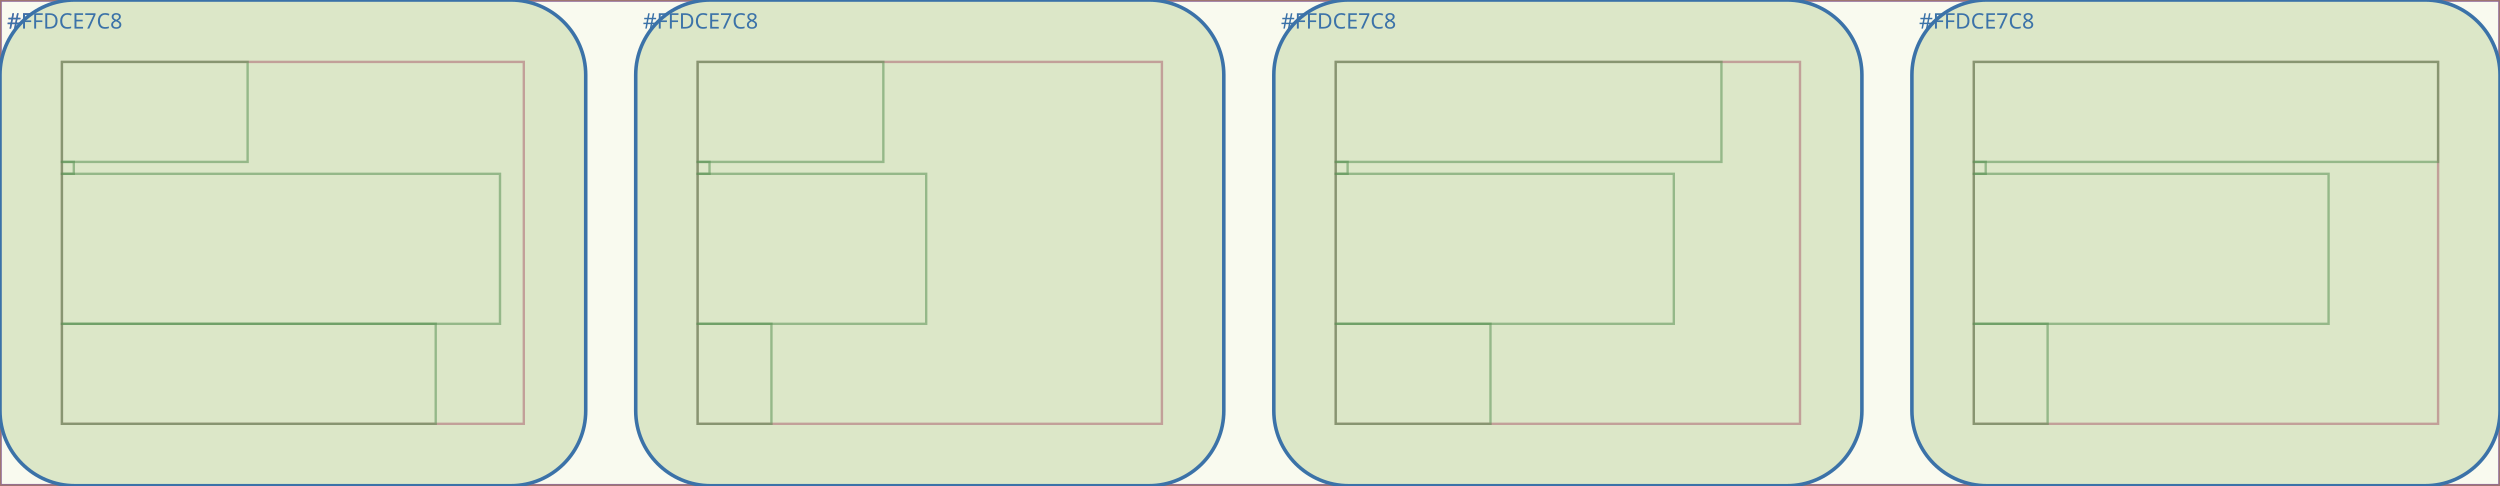
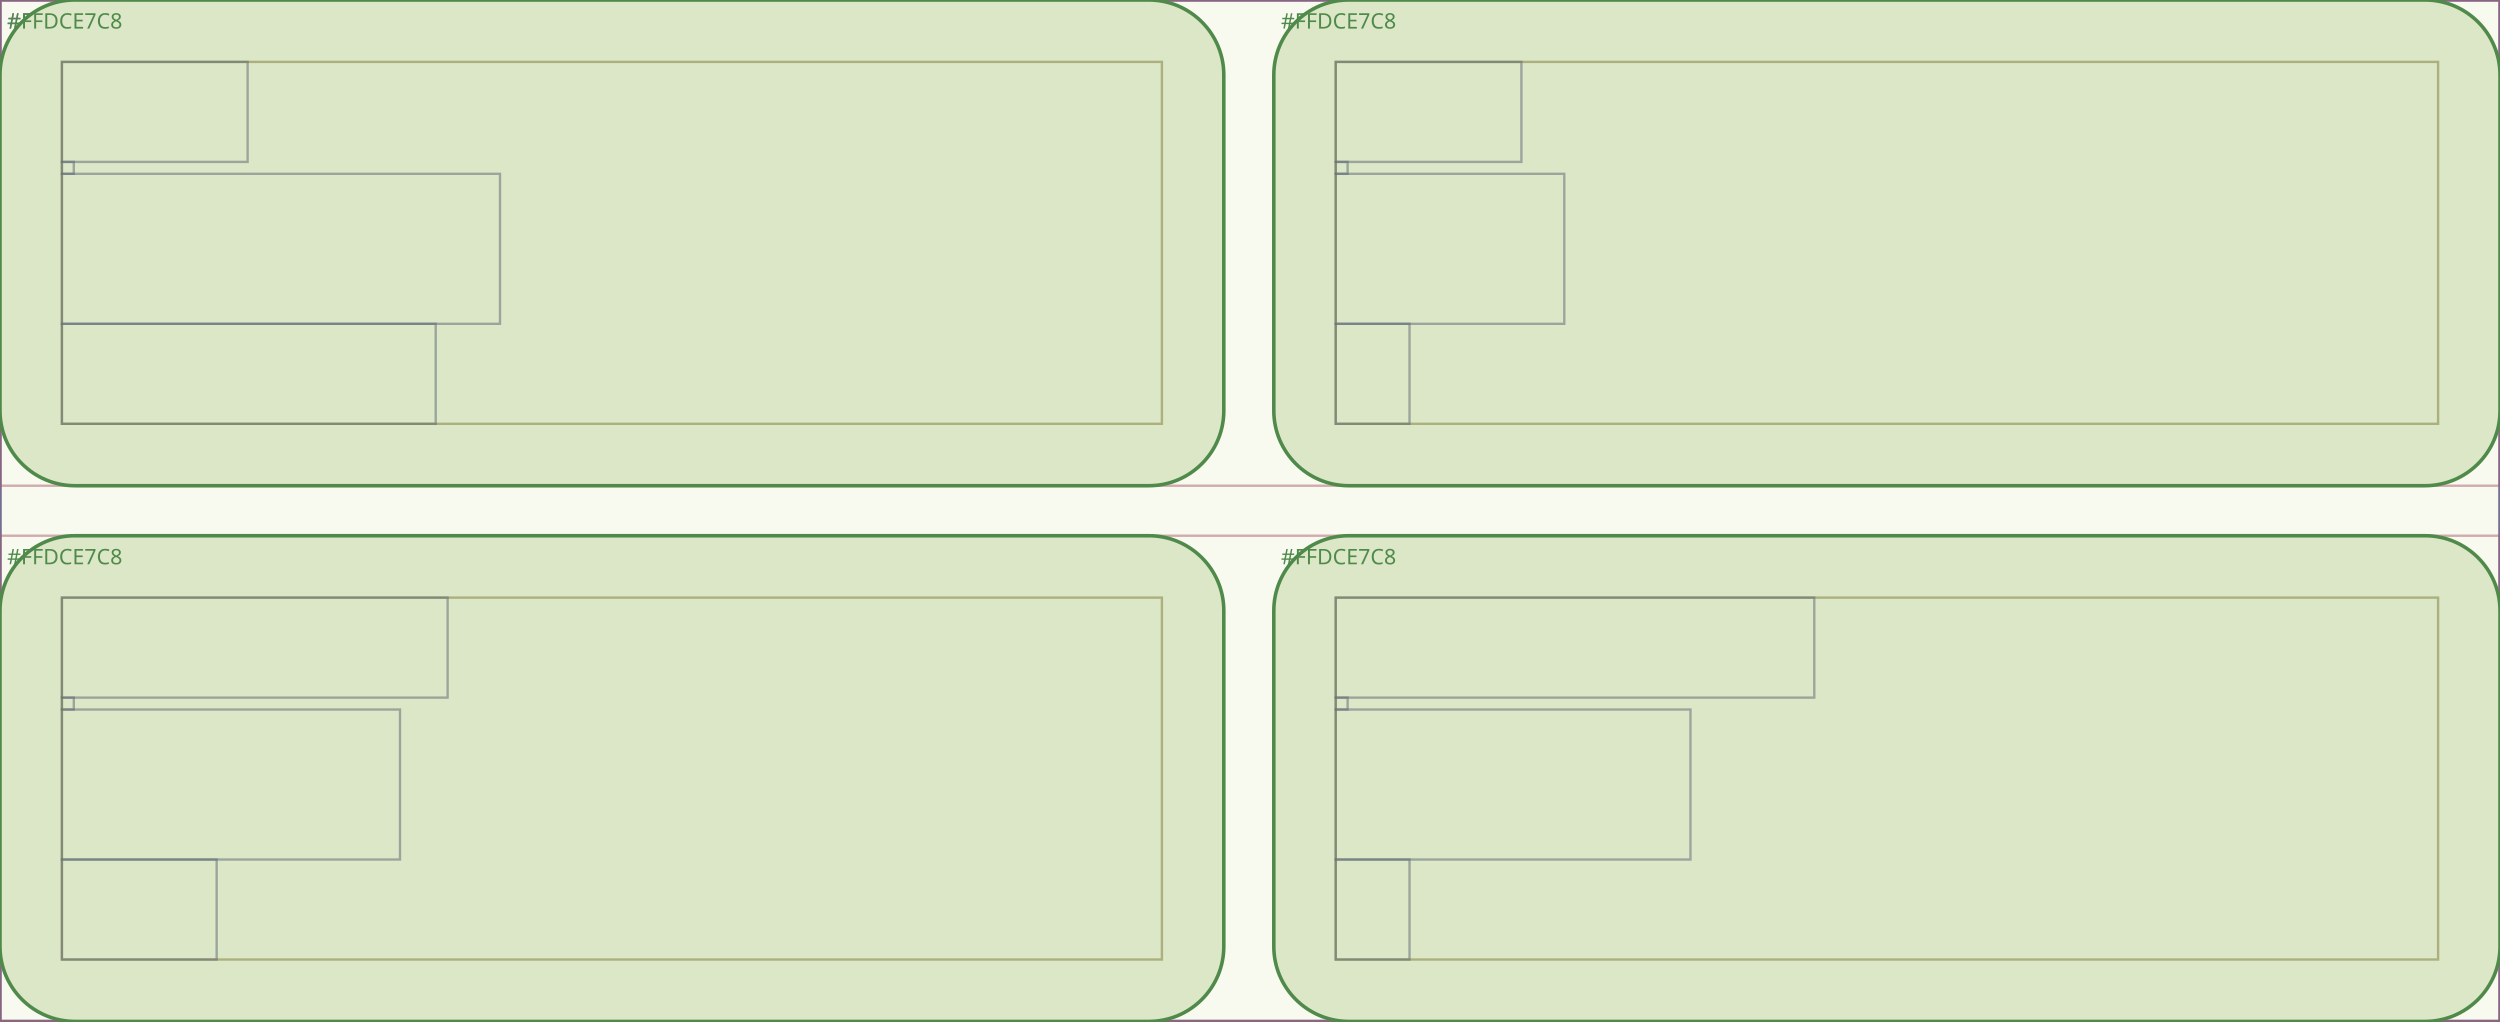
- <svg xmlns="http://www.w3.org/2000/svg" viewBox="0 0 1050 204" width="1050" height="204" role="img" aria-label="key-figures-row layout wireframe">
-   <rect width="1050" height="204" fill="#ffffff" />
+ <svg xmlns="http://www.w3.org/2000/svg" viewBox="0 0 1050 429" width="1050" height="429" role="img" aria-label="key-figures-row layout wireframe">
+   <rect width="1050" height="429" fill="#ffffff" />
  <g>
-     <rect x="0" y="0" width="1050" height="204" fill="none" fill-opacity="0" stroke="#5B6470" stroke-width="1" stroke-opacity="0.5" />
+     <rect x="0" y="0" width="1050" height="429" fill="none" fill-opacity="0" stroke="#5B6470" stroke-width="1" stroke-opacity="0.5" />
  </g>
  <g>
-     <rect x="0" y="0" width="1050" height="204" fill="none" fill-opacity="0" stroke="#2E7D6B" stroke-width="1" stroke-opacity="0.5" />
+     <rect x="0" y="0" width="1050" height="429" fill="none" fill-opacity="0" stroke="#2E7D6B" stroke-width="1" stroke-opacity="0.5" />
  </g>
  <g>
-     <rect x="0" y="0" width="1050" height="204" fill="#F9FAEF" fill-opacity="1" stroke="#8E6BA8" stroke-width="1.5" stroke-opacity="1" />
+     <rect x="0" y="0" width="1050" height="429" fill="#F9FAEF" fill-opacity="1" stroke="#8E6BA8" stroke-width="1.5" stroke-opacity="1" />
    <text x="3" y="12" font-family="system-ui, sans-serif" font-size="9" fill="#8E6BA8">#FFF9FAEF</text>
  </g>
  <g>
-     <rect x="0" y="0" width="1050" height="204" fill="none" fill-opacity="0" stroke="#B0813B" stroke-width="1" stroke-opacity="0.5" />
+     <rect x="0" y="0" width="1050" height="429" fill="none" fill-opacity="0" stroke="#B0813B" stroke-width="1" stroke-opacity="0.5" />
  </g>
  <g>
-     <path d="M31.5,0 H214.5 A31.5,31.5 0 0 1 246,31.5 V172.5 A31.5,31.5 0 0 1 214.5,204 H31.5 A31.5,31.5 0 0 1 0,172.5 V31.5 A31.5,31.5 0 0 1 31.5,0 Z" fill="#DCE7C8" fill-opacity="1" stroke="#3B72A8" stroke-width="1.5" stroke-opacity="1" />
-     <text x="3" y="12" font-family="system-ui, sans-serif" font-size="9" fill="#3B72A8">#FFDCE7C8</text>
+     <rect x="0" y="0" width="1050" height="429" fill="none" fill-opacity="0" stroke="#3B72A8" stroke-width="1" stroke-opacity="0.5" />
  </g>
  <g>
-     <rect x="26" y="26" width="194" height="152" fill="none" fill-opacity="0" stroke="#A85B6B" stroke-width="1" stroke-opacity="0.5" />
+     <rect x="0" y="0" width="1050" height="204" fill="none" fill-opacity="0" stroke="#A85B6B" stroke-width="1" stroke-opacity="0.5" />
  </g>
  <g>
-     <rect x="26" y="26" width="78" height="42" fill="none" fill-opacity="0" stroke="#4F8A4A" stroke-width="1" stroke-opacity="0.5" />
+     <path d="M31.5,0 H482.5 A31.5,31.5 0 0 1 514,31.5 V172.5 A31.5,31.5 0 0 1 482.5,204 H31.5 A31.5,31.5 0 0 1 0,172.5 V31.5 A31.5,31.5 0 0 1 31.5,0 Z" fill="#DCE7C8" fill-opacity="1" stroke="#4F8A4A" stroke-width="1.5" stroke-opacity="1" />
+     <text x="3" y="12" font-family="system-ui, sans-serif" font-size="9" fill="#4F8A4A">#FFDCE7C8</text>
  </g>
  <g>
-     <rect x="26" y="68" width="5" height="5" fill="none" fill-opacity="0" stroke="#4F8A4A" stroke-width="1" stroke-opacity="0.5" />
+     <rect x="26" y="26" width="462" height="152" fill="none" fill-opacity="0" stroke="#7A7A33" stroke-width="1" stroke-opacity="0.5" />
  </g>
  <g>
-     <rect x="26" y="73" width="184" height="63" fill="none" fill-opacity="0" stroke="#4F8A4A" stroke-width="1" stroke-opacity="0.5" />
+     <rect x="26" y="26" width="78" height="42" fill="none" fill-opacity="0" stroke="#5B6470" stroke-width="1" stroke-opacity="0.5" />
  </g>
  <g>
-     <rect x="26" y="136" width="157" height="42" fill="none" fill-opacity="0" stroke="#4F8A4A" stroke-width="1" stroke-opacity="0.5" />
+     <rect x="26" y="68" width="5" height="5" fill="none" fill-opacity="0" stroke="#5B6470" stroke-width="1" stroke-opacity="0.5" />
  </g>
  <g>
-     <path d="M298.5,0 H482.5 A31.5,31.5 0 0 1 514,31.5 V172.5 A31.5,31.5 0 0 1 482.5,204 H298.5 A31.5,31.5 0 0 1 267,172.5 V31.5 A31.5,31.5 0 0 1 298.5,0 Z" fill="#DCE7C8" fill-opacity="1" stroke="#3B72A8" stroke-width="1.5" stroke-opacity="1" />
-     <text x="270" y="12" font-family="system-ui, sans-serif" font-size="9" fill="#3B72A8">#FFDCE7C8</text>
+     <rect x="26" y="73" width="184" height="63" fill="none" fill-opacity="0" stroke="#5B6470" stroke-width="1" stroke-opacity="0.5" />
  </g>
  <g>
-     <rect x="293" y="26" width="195" height="152" fill="none" fill-opacity="0" stroke="#A85B6B" stroke-width="1" stroke-opacity="0.5" />
+     <rect x="26" y="136" width="157" height="42" fill="none" fill-opacity="0" stroke="#5B6470" stroke-width="1" stroke-opacity="0.5" />
  </g>
  <g>
-     <rect x="293" y="26" width="78" height="42" fill="none" fill-opacity="0" stroke="#4F8A4A" stroke-width="1" stroke-opacity="0.5" />
+     <path d="M566.5,0 H1018.5 A31.5,31.5 0 0 1 1050,31.5 V172.5 A31.5,31.5 0 0 1 1018.5,204 H566.5 A31.5,31.5 0 0 1 535,172.5 V31.5 A31.5,31.5 0 0 1 566.5,0 Z" fill="#DCE7C8" fill-opacity="1" stroke="#4F8A4A" stroke-width="1.5" stroke-opacity="1" />
+     <text x="538" y="12" font-family="system-ui, sans-serif" font-size="9" fill="#4F8A4A">#FFDCE7C8</text>
  </g>
  <g>
-     <rect x="293" y="68" width="5" height="5" fill="none" fill-opacity="0" stroke="#4F8A4A" stroke-width="1" stroke-opacity="0.5" />
+     <rect x="561" y="26" width="463" height="152" fill="none" fill-opacity="0" stroke="#7A7A33" stroke-width="1" stroke-opacity="0.5" />
  </g>
  <g>
-     <rect x="293" y="73" width="96" height="63" fill="none" fill-opacity="0" stroke="#4F8A4A" stroke-width="1" stroke-opacity="0.5" />
+     <rect x="561" y="26" width="78" height="42" fill="none" fill-opacity="0" stroke="#5B6470" stroke-width="1" stroke-opacity="0.5" />
  </g>
  <g>
-     <rect x="293" y="136" width="31" height="42" fill="none" fill-opacity="0" stroke="#4F8A4A" stroke-width="1" stroke-opacity="0.5" />
+     <rect x="561" y="68" width="5" height="5" fill="none" fill-opacity="0" stroke="#5B6470" stroke-width="1" stroke-opacity="0.5" />
  </g>
  <g>
-     <path d="M566.5,0 H750.5 A31.5,31.5 0 0 1 782,31.5 V172.5 A31.5,31.5 0 0 1 750.5,204 H566.5 A31.5,31.5 0 0 1 535,172.5 V31.5 A31.5,31.5 0 0 1 566.5,0 Z" fill="#DCE7C8" fill-opacity="1" stroke="#3B72A8" stroke-width="1.5" stroke-opacity="1" />
-     <text x="538" y="12" font-family="system-ui, sans-serif" font-size="9" fill="#3B72A8">#FFDCE7C8</text>
+     <rect x="561" y="73" width="96" height="63" fill="none" fill-opacity="0" stroke="#5B6470" stroke-width="1" stroke-opacity="0.5" />
  </g>
  <g>
-     <rect x="561" y="26" width="195" height="152" fill="none" fill-opacity="0" stroke="#A85B6B" stroke-width="1" stroke-opacity="0.5" />
+     <rect x="561" y="136" width="31" height="42" fill="none" fill-opacity="0" stroke="#5B6470" stroke-width="1" stroke-opacity="0.5" />
  </g>
  <g>
-     <rect x="561" y="26" width="162" height="42" fill="none" fill-opacity="0" stroke="#4F8A4A" stroke-width="1" stroke-opacity="0.5" />
+     <rect x="0" y="225" width="1050" height="204" fill="none" fill-opacity="0" stroke="#A85B6B" stroke-width="1" stroke-opacity="0.5" />
  </g>
  <g>
-     <rect x="561" y="68" width="5" height="5" fill="none" fill-opacity="0" stroke="#4F8A4A" stroke-width="1" stroke-opacity="0.5" />
+     <path d="M31.5,225 H482.5 A31.5,31.5 0 0 1 514,256.5 V397.5 A31.5,31.5 0 0 1 482.5,429 H31.5 A31.5,31.5 0 0 1 0,397.5 V256.5 A31.5,31.5 0 0 1 31.5,225 Z" fill="#DCE7C8" fill-opacity="1" stroke="#4F8A4A" stroke-width="1.5" stroke-opacity="1" />
+     <text x="3" y="237" font-family="system-ui, sans-serif" font-size="9" fill="#4F8A4A">#FFDCE7C8</text>
  </g>
  <g>
-     <rect x="561" y="73" width="142" height="63" fill="none" fill-opacity="0" stroke="#4F8A4A" stroke-width="1" stroke-opacity="0.5" />
+     <rect x="26" y="251" width="462" height="152" fill="none" fill-opacity="0" stroke="#7A7A33" stroke-width="1" stroke-opacity="0.5" />
  </g>
  <g>
-     <rect x="561" y="136" width="65" height="42" fill="none" fill-opacity="0" stroke="#4F8A4A" stroke-width="1" stroke-opacity="0.5" />
+     <rect x="26" y="251" width="162" height="42" fill="none" fill-opacity="0" stroke="#5B6470" stroke-width="1" stroke-opacity="0.5" />
  </g>
  <g>
-     <path d="M834.5,0 H1018.5 A31.5,31.5 0 0 1 1050,31.5 V172.5 A31.5,31.5 0 0 1 1018.5,204 H834.5 A31.5,31.5 0 0 1 803,172.5 V31.5 A31.5,31.5 0 0 1 834.5,0 Z" fill="#DCE7C8" fill-opacity="1" stroke="#3B72A8" stroke-width="1.5" stroke-opacity="1" />
-     <text x="806" y="12" font-family="system-ui, sans-serif" font-size="9" fill="#3B72A8">#FFDCE7C8</text>
+     <rect x="26" y="293" width="5" height="5" fill="none" fill-opacity="0" stroke="#5B6470" stroke-width="1" stroke-opacity="0.5" />
  </g>
  <g>
-     <rect x="829" y="26" width="195" height="152" fill="none" fill-opacity="0" stroke="#A85B6B" stroke-width="1" stroke-opacity="0.5" />
+     <rect x="26" y="298" width="142" height="63" fill="none" fill-opacity="0" stroke="#5B6470" stroke-width="1" stroke-opacity="0.5" />
  </g>
  <g>
-     <rect x="829" y="26" width="195" height="42" fill="none" fill-opacity="0" stroke="#4F8A4A" stroke-width="1" stroke-opacity="0.5" />
+     <rect x="26" y="361" width="65" height="42" fill="none" fill-opacity="0" stroke="#5B6470" stroke-width="1" stroke-opacity="0.5" />
  </g>
  <g>
-     <rect x="829" y="68" width="5" height="5" fill="none" fill-opacity="0" stroke="#4F8A4A" stroke-width="1" stroke-opacity="0.5" />
+     <path d="M566.5,225 H1018.5 A31.5,31.5 0 0 1 1050,256.5 V397.5 A31.5,31.5 0 0 1 1018.5,429 H566.5 A31.5,31.5 0 0 1 535,397.5 V256.5 A31.5,31.5 0 0 1 566.5,225 Z" fill="#DCE7C8" fill-opacity="1" stroke="#4F8A4A" stroke-width="1.5" stroke-opacity="1" />
+     <text x="538" y="237" font-family="system-ui, sans-serif" font-size="9" fill="#4F8A4A">#FFDCE7C8</text>
  </g>
  <g>
-     <rect x="829" y="73" width="149" height="63" fill="none" fill-opacity="0" stroke="#4F8A4A" stroke-width="1" stroke-opacity="0.5" />
+     <rect x="561" y="251" width="463" height="152" fill="none" fill-opacity="0" stroke="#7A7A33" stroke-width="1" stroke-opacity="0.5" />
  </g>
  <g>
-     <rect x="829" y="136" width="31" height="42" fill="none" fill-opacity="0" stroke="#4F8A4A" stroke-width="1" stroke-opacity="0.5" />
+     <rect x="561" y="251" width="201" height="42" fill="none" fill-opacity="0" stroke="#5B6470" stroke-width="1" stroke-opacity="0.5" />
+   </g>
+   <g>
+     <rect x="561" y="293" width="5" height="5" fill="none" fill-opacity="0" stroke="#5B6470" stroke-width="1" stroke-opacity="0.5" />
+   </g>
+   <g>
+     <rect x="561" y="298" width="149" height="63" fill="none" fill-opacity="0" stroke="#5B6470" stroke-width="1" stroke-opacity="0.5" />
+   </g>
+   <g>
+     <rect x="561" y="361" width="31" height="42" fill="none" fill-opacity="0" stroke="#5B6470" stroke-width="1" stroke-opacity="0.5" />
  </g>
</svg>
